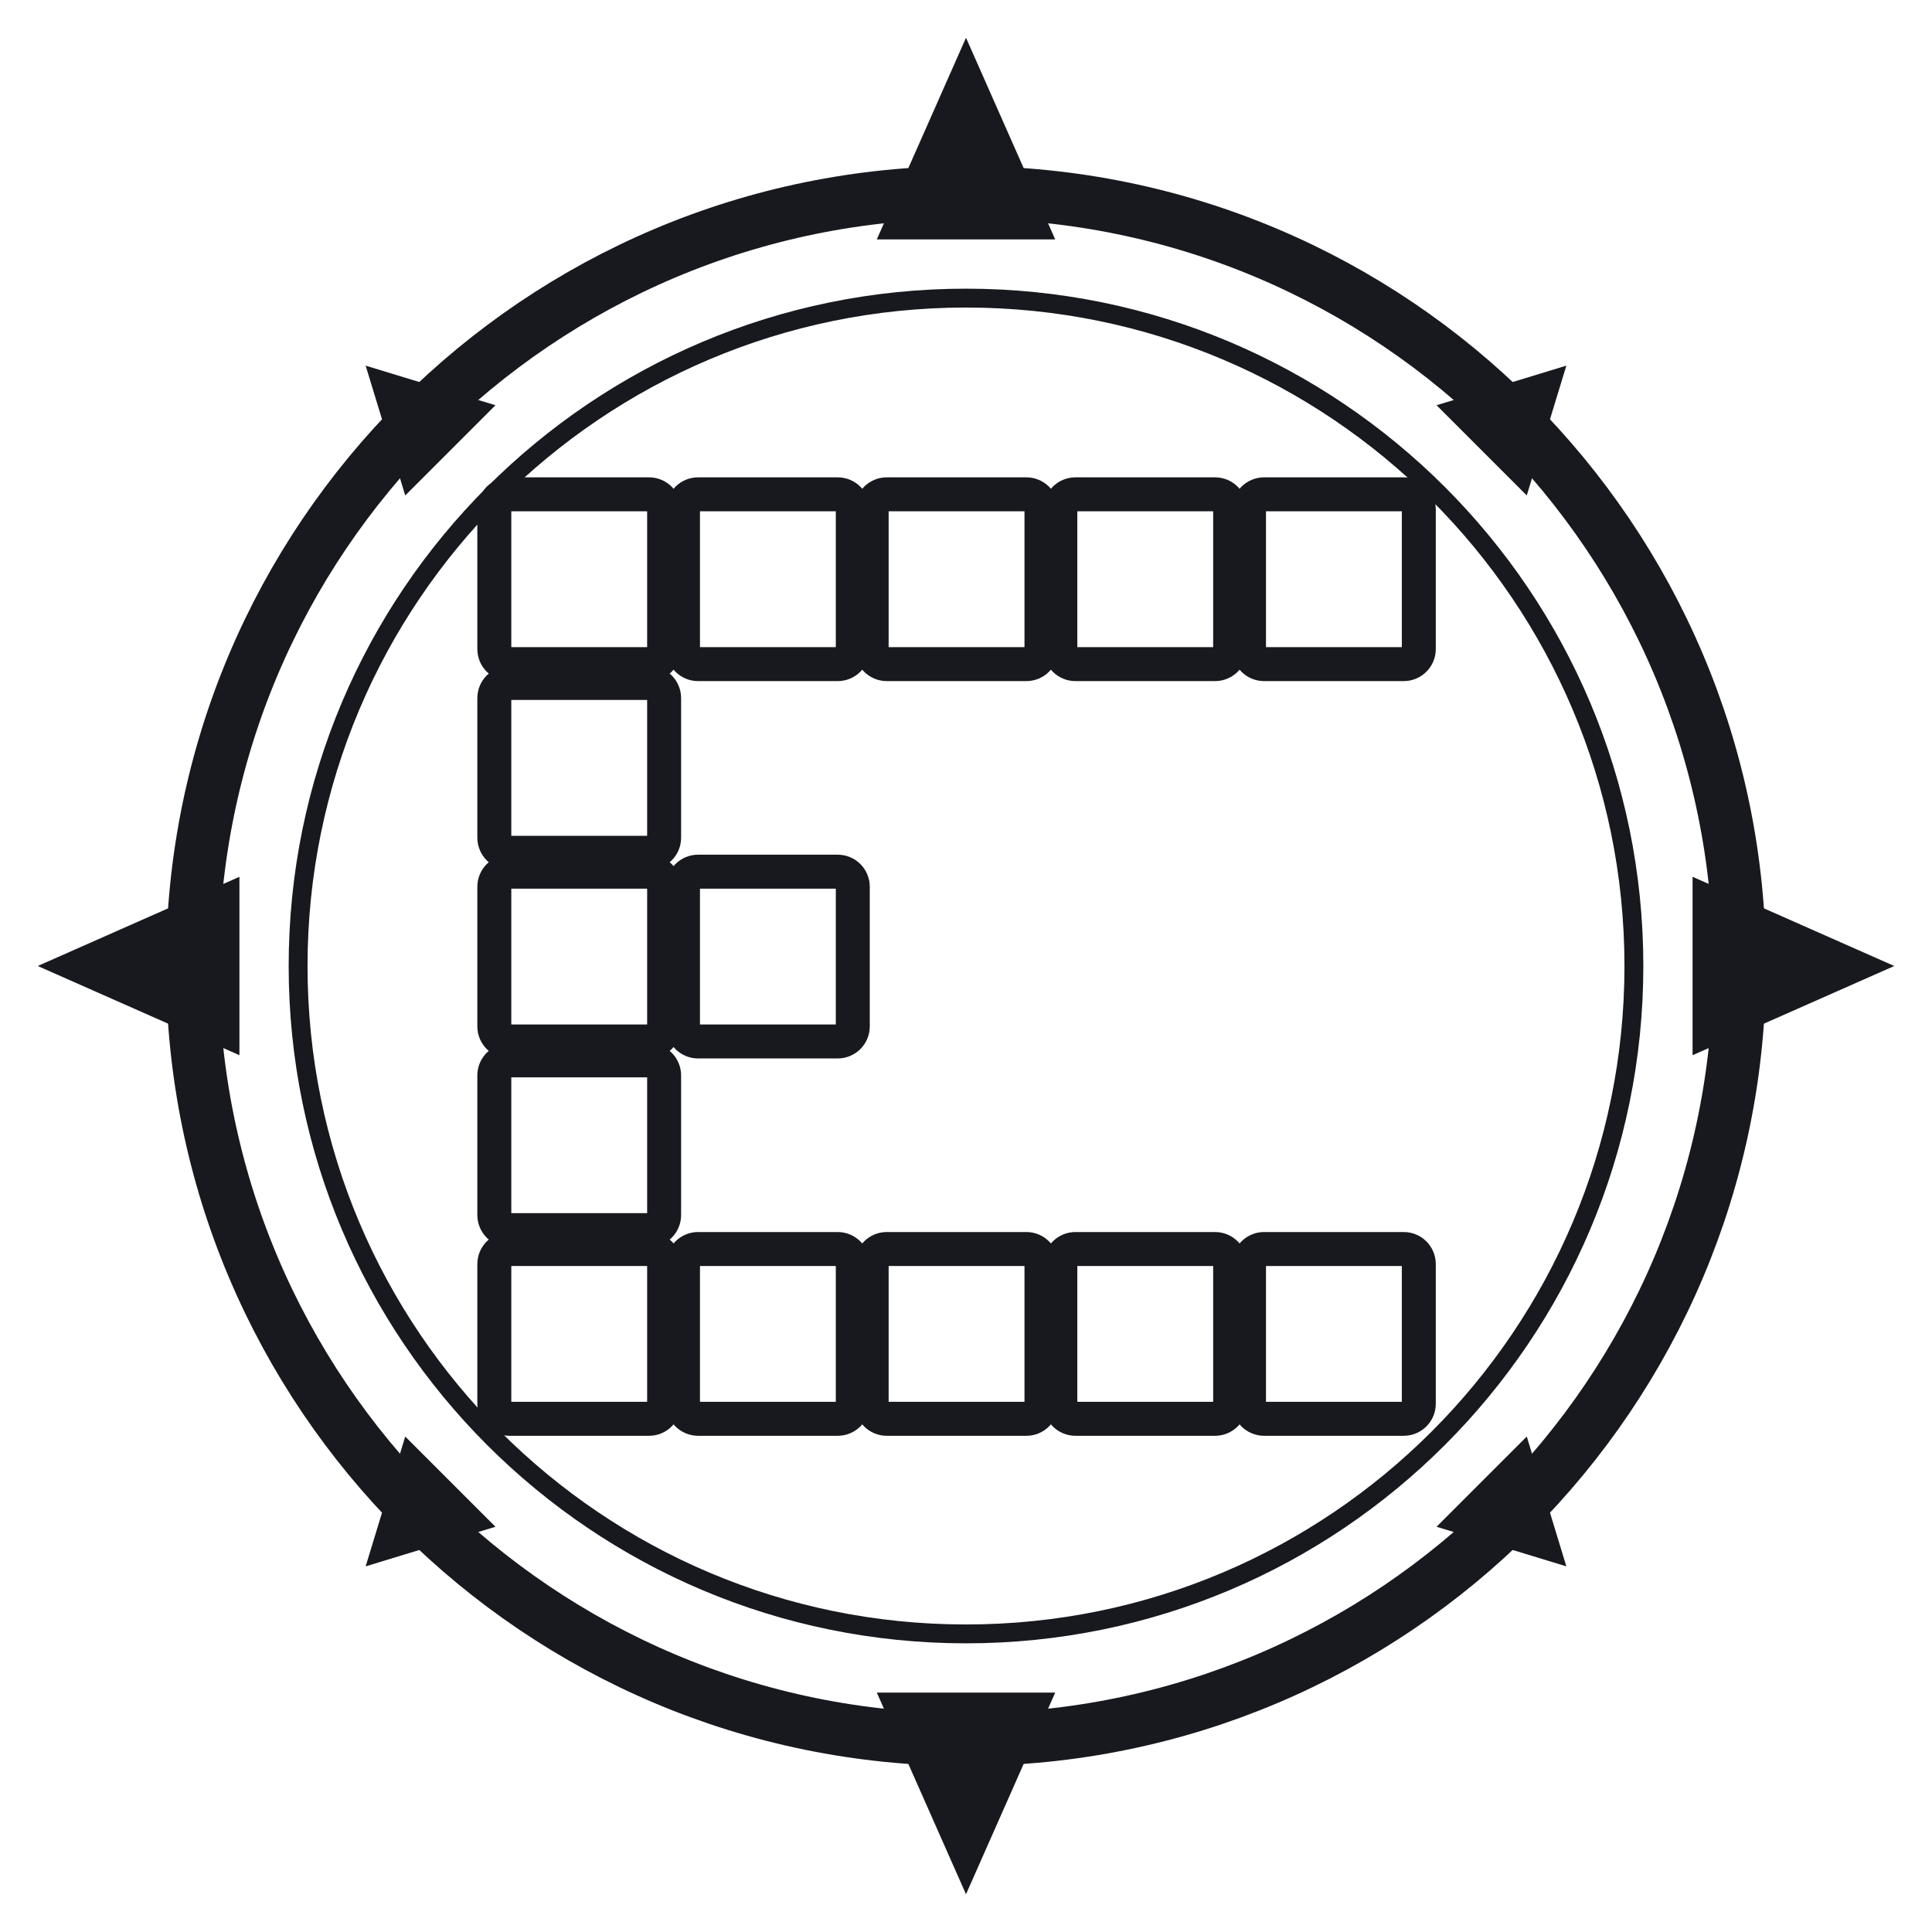
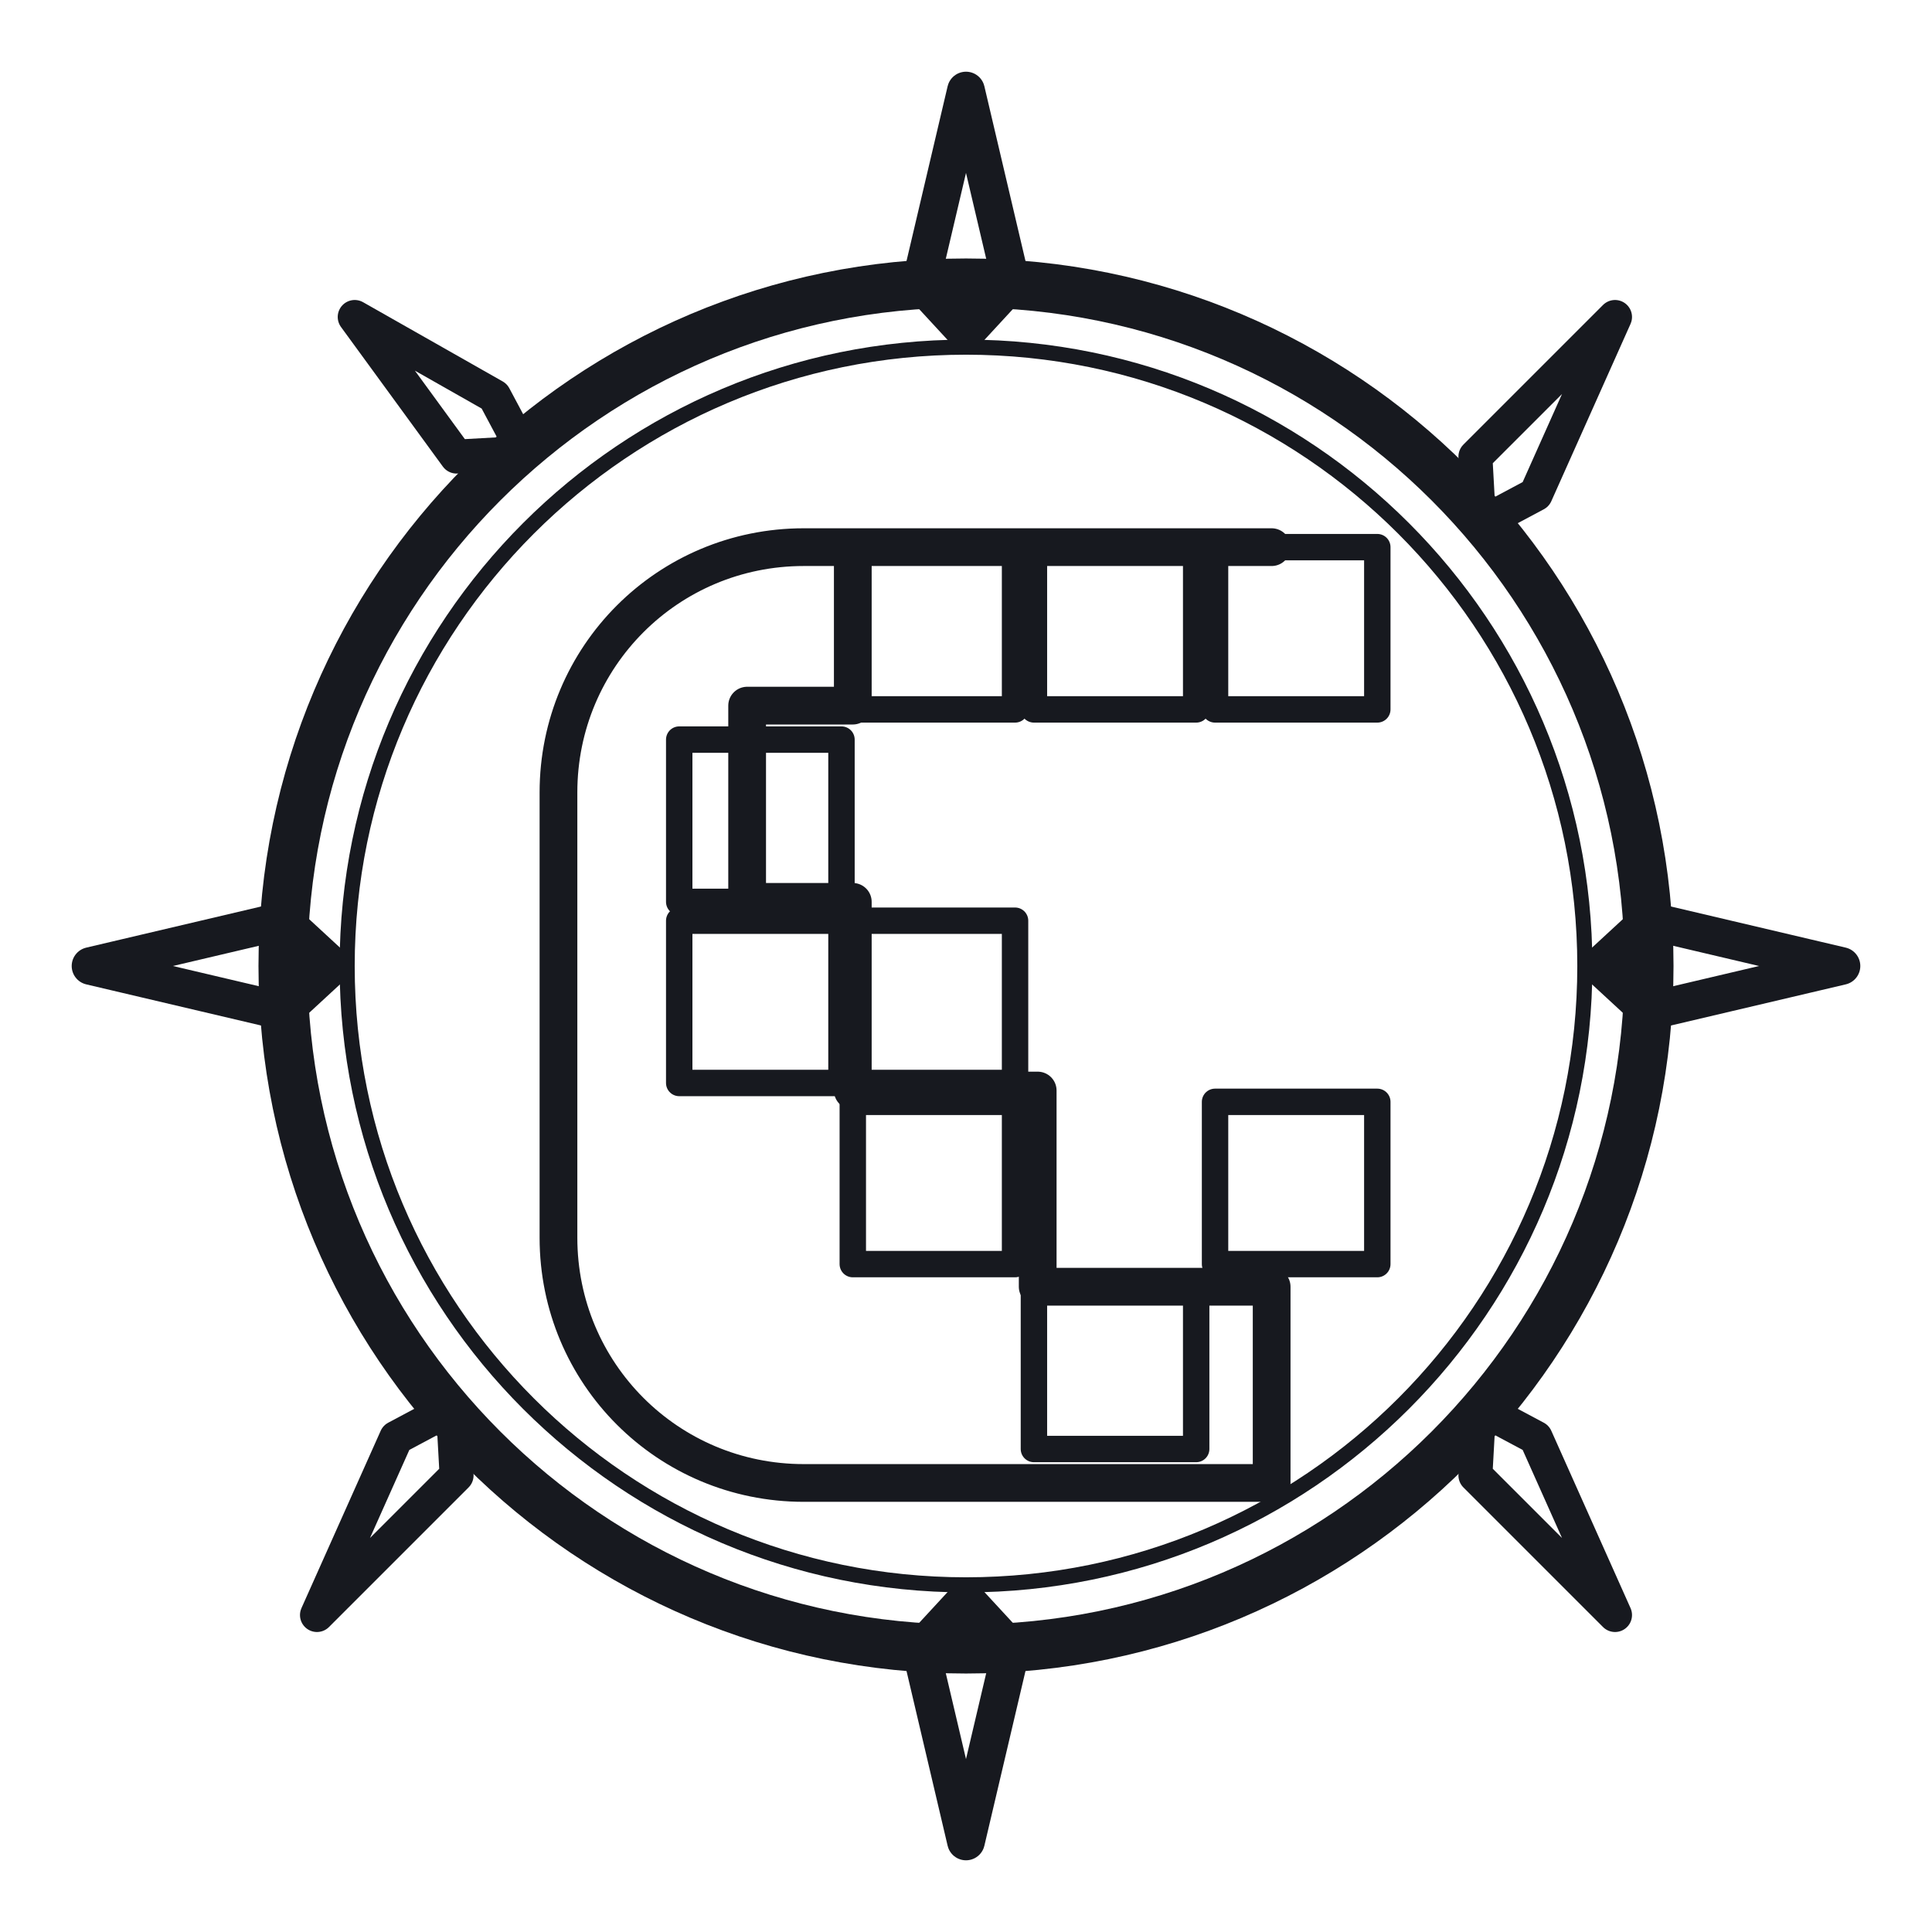
<svg xmlns="http://www.w3.org/2000/svg" viewBox="0 0 512 512" role="img" aria-labelledby="title desc">
-   <g color="#17191F">
-     <circle cx="256" cy="256" r="205" fill="none" stroke="currentColor" stroke-width="14" />
-     <circle cx="256" cy="256" r="177" fill="none" stroke="currentColor" stroke-width="5" />
-     <path d="M448.55 232.36 502 256 448.55 279.64Z M404.61 380.70 415.10 415.10 380.70 404.61Z M279.64 448.55 256 502 232.36 448.55Z M131.30 404.61 96.90 415.10 107.39 380.70Z M63.45 279.64 10 256 63.45 232.36Z M107.39 131.30 96.90 96.90 131.30 107.39Z M232.36 63.45 256 10 279.64 63.45Z M380.70 107.39 415.10 96.90 404.61 131.30Z" fill="currentColor" />
-     <g fill="none" stroke="currentColor" stroke-width="9">
-       <rect x="131" y="131" width="45" height="45" rx="4" />
-       <rect x="181" y="131" width="45" height="45" rx="4" />
-       <rect x="231" y="131" width="45" height="45" rx="4" />
-       <rect x="281" y="131" width="45" height="45" rx="4" />
-       <rect x="331" y="131" width="45" height="45" rx="4" />
-       <rect x="131" y="181" width="45" height="45" rx="4" />
-       <rect x="131" y="231" width="45" height="45" rx="4" />
-       <rect x="181" y="231" width="45" height="45" rx="4" />
-       <rect x="131" y="281" width="45" height="45" rx="4" />
-       <rect x="131" y="331" width="45" height="45" rx="4" />
-       <rect x="181" y="331" width="45" height="45" rx="4" />
-       <rect x="231" y="331" width="45" height="45" rx="4" />
-       <rect x="281" y="331" width="45" height="45" rx="4" />
-       <rect x="331" y="331" width="45" height="45" rx="4" />
+   <g fill="none" stroke="#17191F" stroke-linejoin="round" stroke-linecap="round">
+     <circle cx="256" cy="256" r="181" stroke-width="13" />
+     <circle cx="256" cy="256" r="164" stroke-width="4" />
+     <path d="M244 75 256 24 268 75 256 88Z M437 244 488 256 437 268 424 256Z M268 437 256 488 244 437 256 424Z M75 268 24 256 75 244 88 256Z" stroke-width="10" />
+     <path d="M121 121 94 84 131 105 139 120Z M391 121 428 84 407 131 392 139Z M391 391 428 428 407 381 392 373Z M121 391 84 428 105 381 120 373Z" stroke-width="9" />
+     <path d="M337 145H213c-36 0-65 29-65 65v118c0 36 29 65 65 65h124v-52h-62v-52h-49v-50h-28v-52h28v-42h111Z" stroke-width="10" />
+     <g stroke-width="7">
+       <rect x="226" y="145" width="43" height="43" />
+       <rect x="274" y="145" width="43" height="43" />
+       <rect x="322" y="145" width="43" height="43" />
+       <rect x="180" y="196" width="43" height="43" />
+       <rect x="180" y="244" width="43" height="43" />
+       <rect x="226" y="244" width="43" height="43" />
+       <rect x="226" y="292" width="43" height="43" />
+       <rect x="274" y="341" width="43" height="43" />
+       <rect x="322" y="292" width="43" height="43" />
    </g>
  </g>
</svg>
